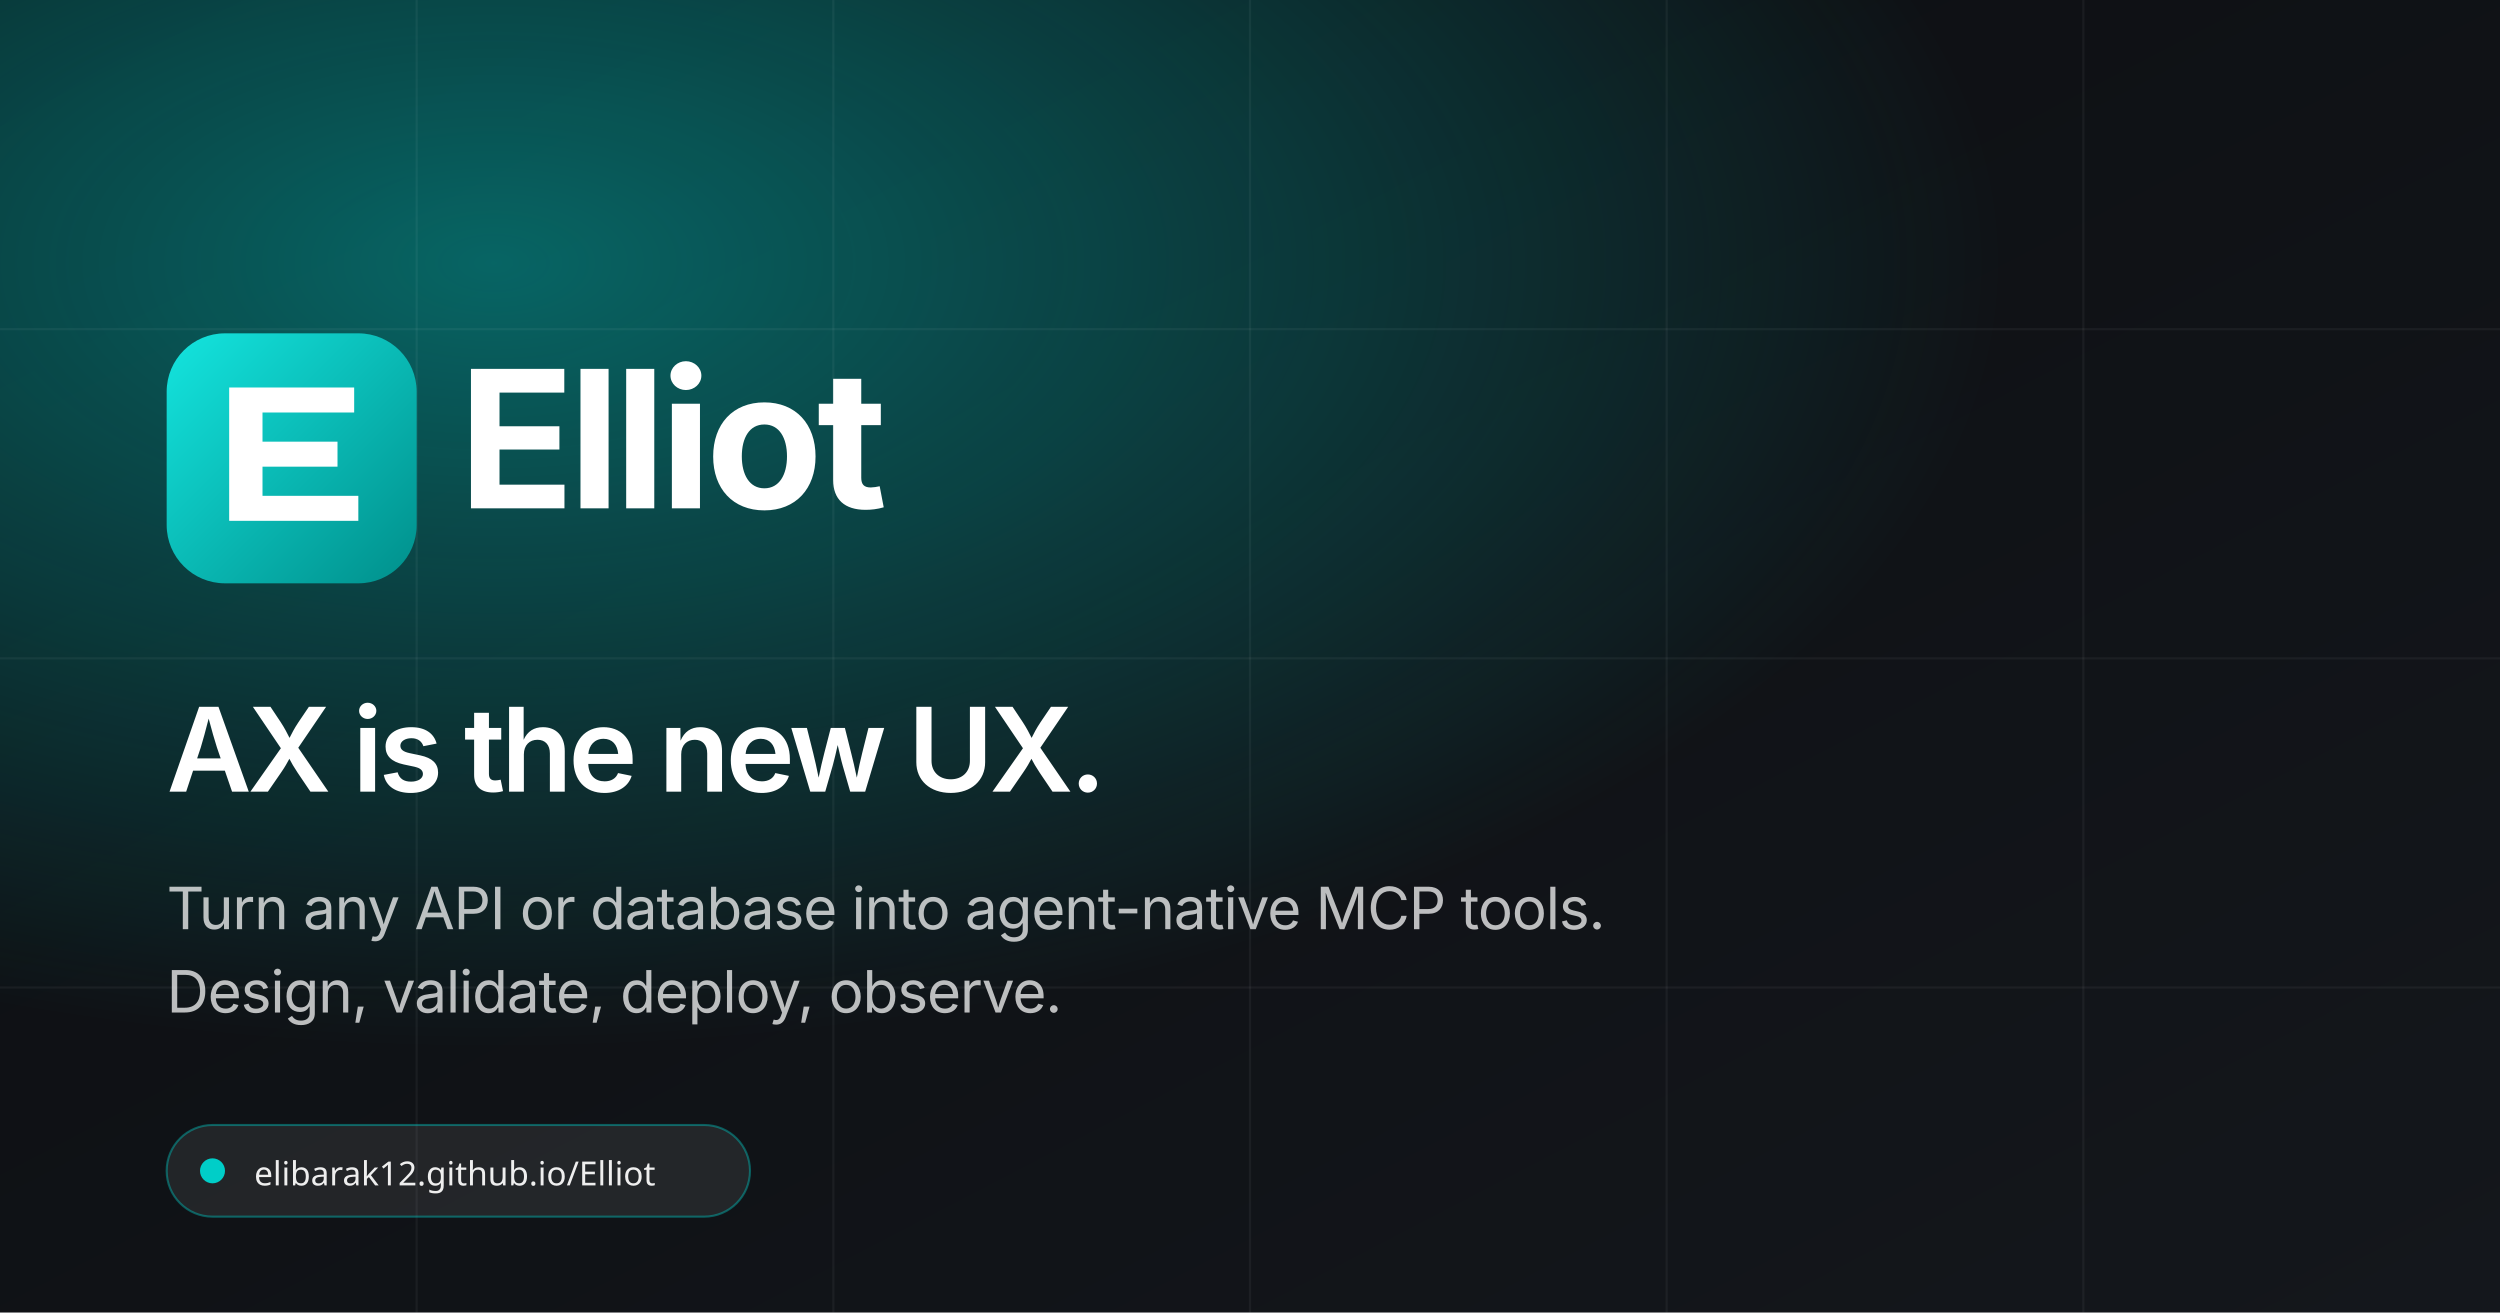
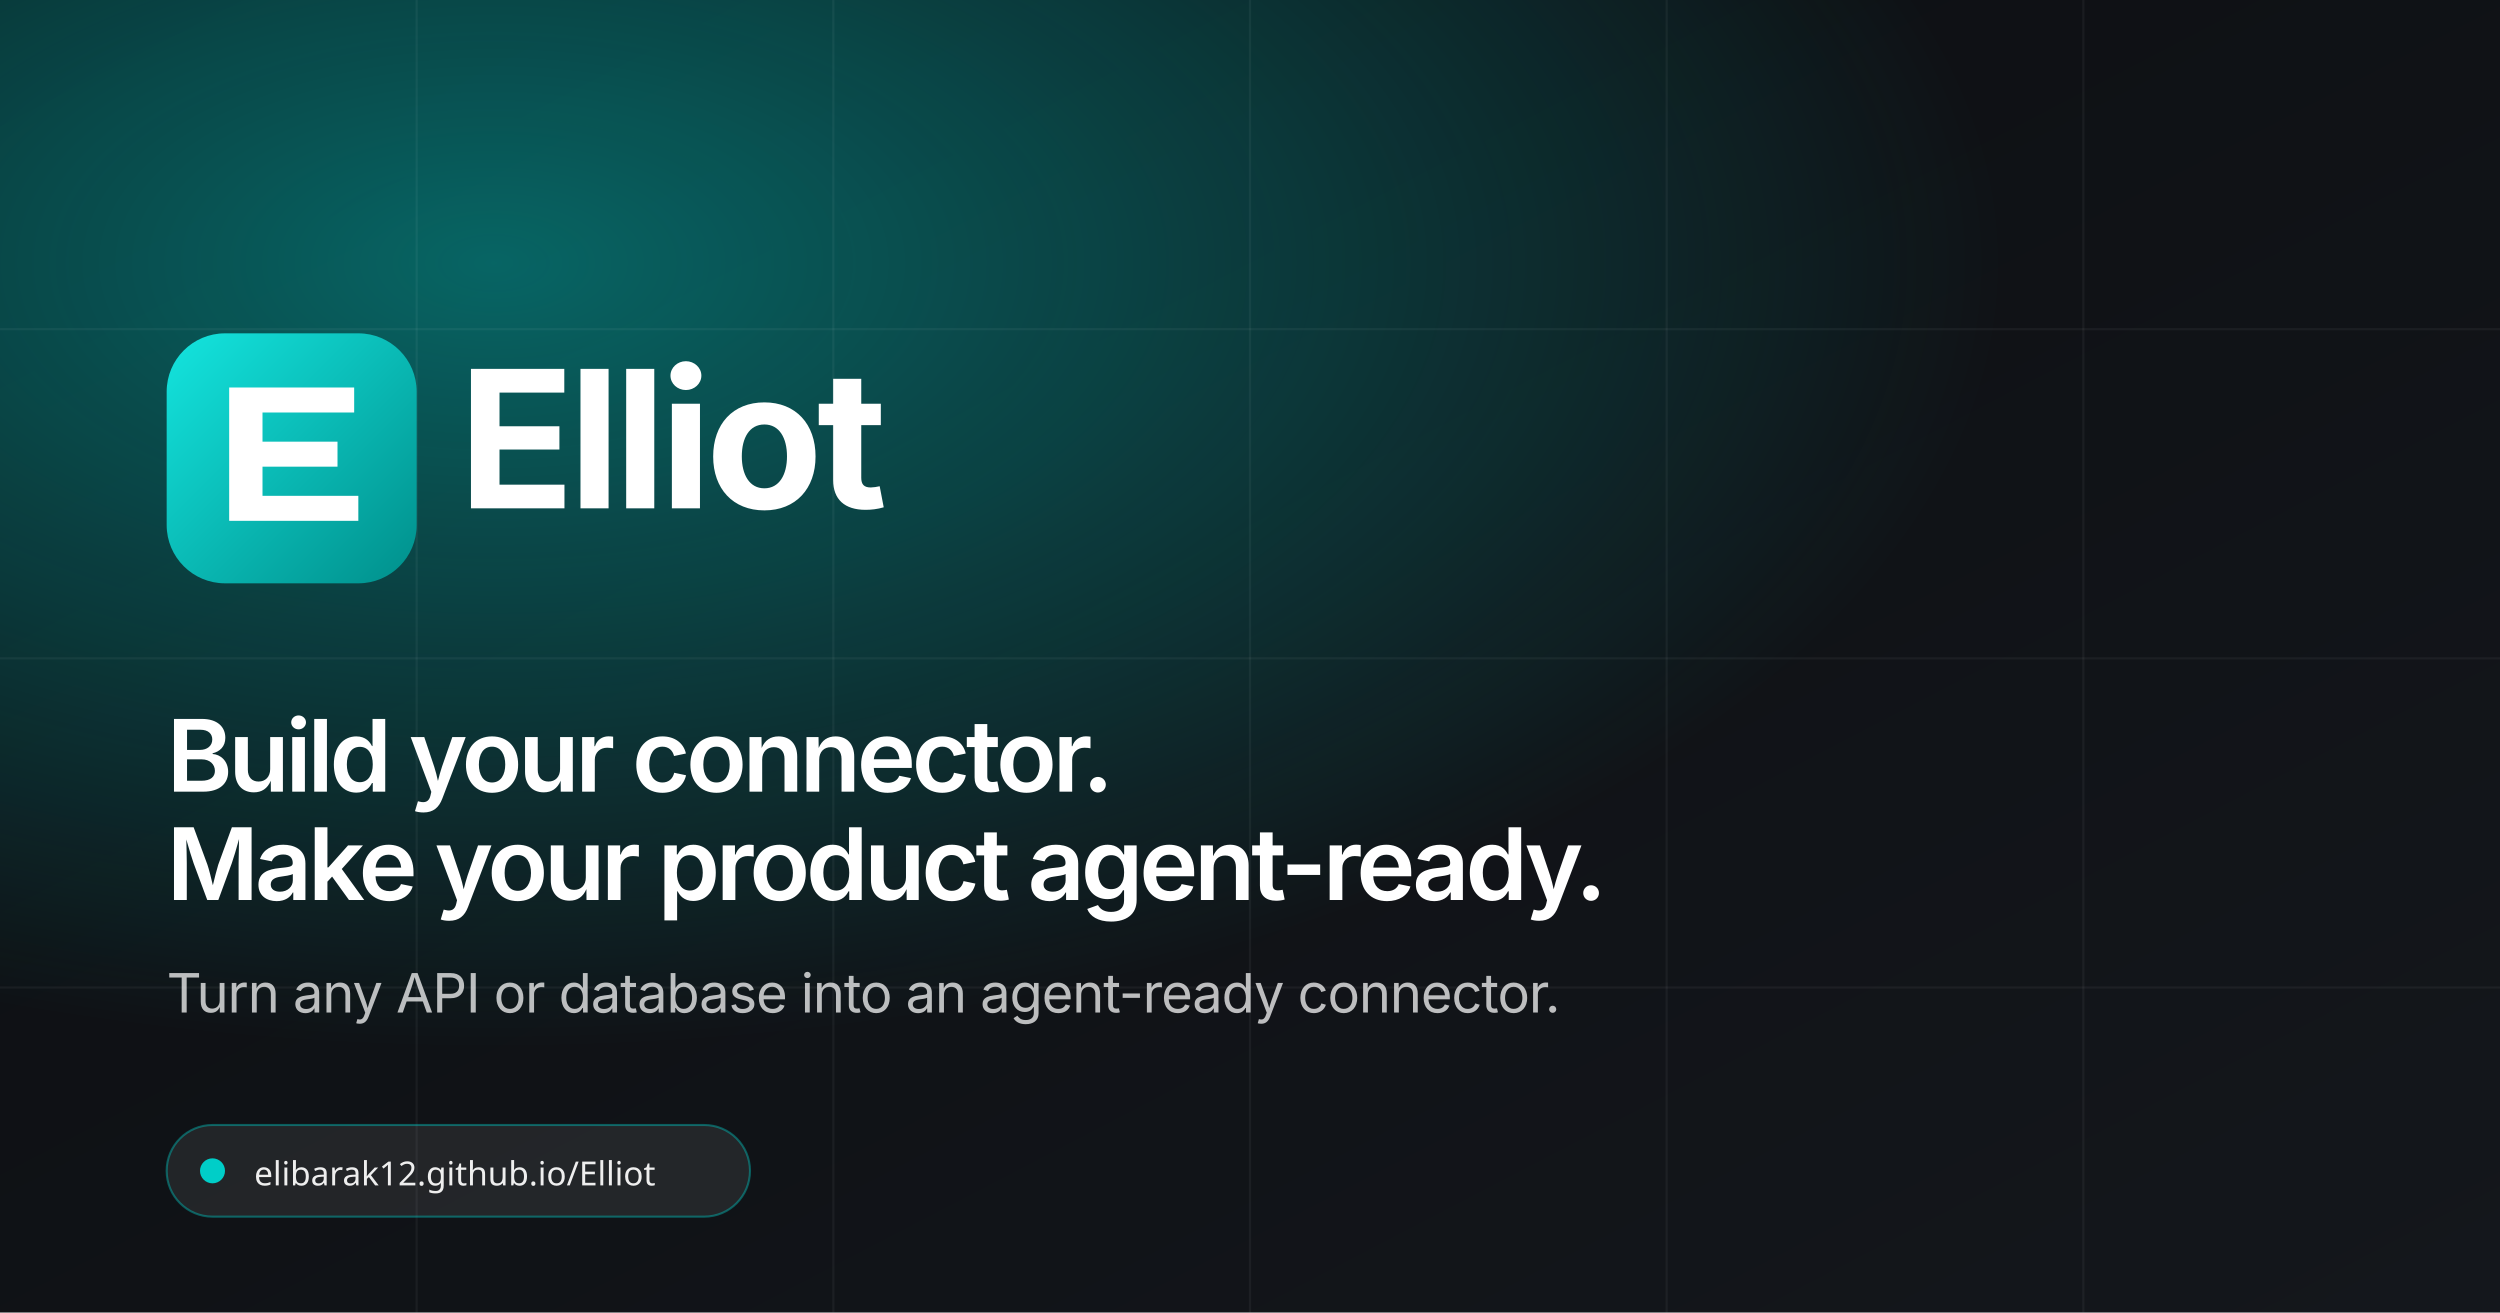
<svg xmlns="http://www.w3.org/2000/svg" viewBox="0 0 1200 630" role="img" aria-label="Elliot — AX platform">
  <defs>
    <linearGradient id="bg" x1="0" y1="0" x2="1" y2="1">
      <stop offset="0%" stop-color="#0b0d10" />
      <stop offset="100%" stop-color="#14171c" />
    </linearGradient>
    <linearGradient id="brand" x1="0" y1="0" x2="1" y2="1">
      <stop offset="0%" stop-color="#14e5df" />
      <stop offset="100%" stop-color="#008f8b" />
    </linearGradient>
    <radialGradient id="halo" cx="20%" cy="20%" r="60%">
      <stop offset="0%" stop-color="#00cec8" stop-opacity="0.45" />
      <stop offset="100%" stop-color="#00cec8" stop-opacity="0" />
    </radialGradient>
  </defs>
  <rect width="1200" height="630" fill="url(#bg)" />
  <rect width="1200" height="630" fill="url(#halo)" />
  <g stroke="#ffffff" stroke-opacity="0.05" stroke-width="1">
    <path d="M0 158 H1200 M0 316 H1200 M0 474 H1200" />
    <path d="M200 0 V630 M400 0 V630 M600 0 V630 M800 0 V630 M1000 0 V630" />
  </g>
  <g transform="translate(80,160)">
    <rect x="0" y="0" width="120" height="120" rx="28" fill="url(#brand)" />
    <path d="M30 26h60v12H46v14h36v12H46v14h46v12H30z" fill="#ffffff" />
  </g>
  <text x="220" y="244" font-family="-apple-system,BlinkMacSystemFont,'SF Pro Display',Inter,sans-serif" font-size="92" font-weight="700" fill="#ffffff" letter-spacing="-3">Elliot</text>
-   <text x="80" y="380" font-family="-apple-system,BlinkMacSystemFont,'SF Pro Display',Inter,sans-serif" font-size="56" font-weight="600" fill="#ffffff" letter-spacing="-2">AX is the new UX.</text>
-   <text x="80" y="446" font-family="-apple-system,BlinkMacSystemFont,'SF Pro Display',Inter,sans-serif" font-size="28" font-weight="400" fill="#ffffff" fill-opacity="0.72" letter-spacing="-0.5">
-     Turn any API or database into agent-native MCP tools.
-   </text>
-   <text x="80" y="486" font-family="-apple-system,BlinkMacSystemFont,'SF Pro Display',Inter,sans-serif" font-size="28" font-weight="400" fill="#ffffff" fill-opacity="0.72" letter-spacing="-0.5">
-     Design, validate, deploy, observe.
+   <text x="80" y="380" font-family="-apple-system,BlinkMacSystemFont,'SF Pro Display',Inter,sans-serif" font-size="48" font-weight="600" fill="#ffffff" letter-spacing="-2">Build your connector.</text>
+   <text x="80" y="432" font-family="-apple-system,BlinkMacSystemFont,'SF Pro Display',Inter,sans-serif" font-size="48" font-weight="600" fill="#ffffff" letter-spacing="-2">Make your product agent-ready.</text>
+   <text x="80" y="486" font-family="-apple-system,BlinkMacSystemFont,'SF Pro Display',Inter,sans-serif" font-size="26" font-weight="400" fill="#ffffff" fill-opacity="0.72" letter-spacing="-0.5">
+     Turn any API or database into an agent-ready connector.
  </text>
  <g transform="translate(80,540)">
    <rect x="0" y="0" width="280" height="44" rx="22" fill="#ffffff" fill-opacity="0.08" stroke="#00cec8" stroke-opacity="0.4" />
    <circle cx="22" cy="22" r="6" fill="#00cec8" />
    <text x="42" y="29" font-family="ui-monospace,SF Mono,Menlo" font-size="16" fill="#ffffff" fill-opacity="0.92">
      elibarak12.github.io/Elliot
    </text>
  </g>
</svg>
